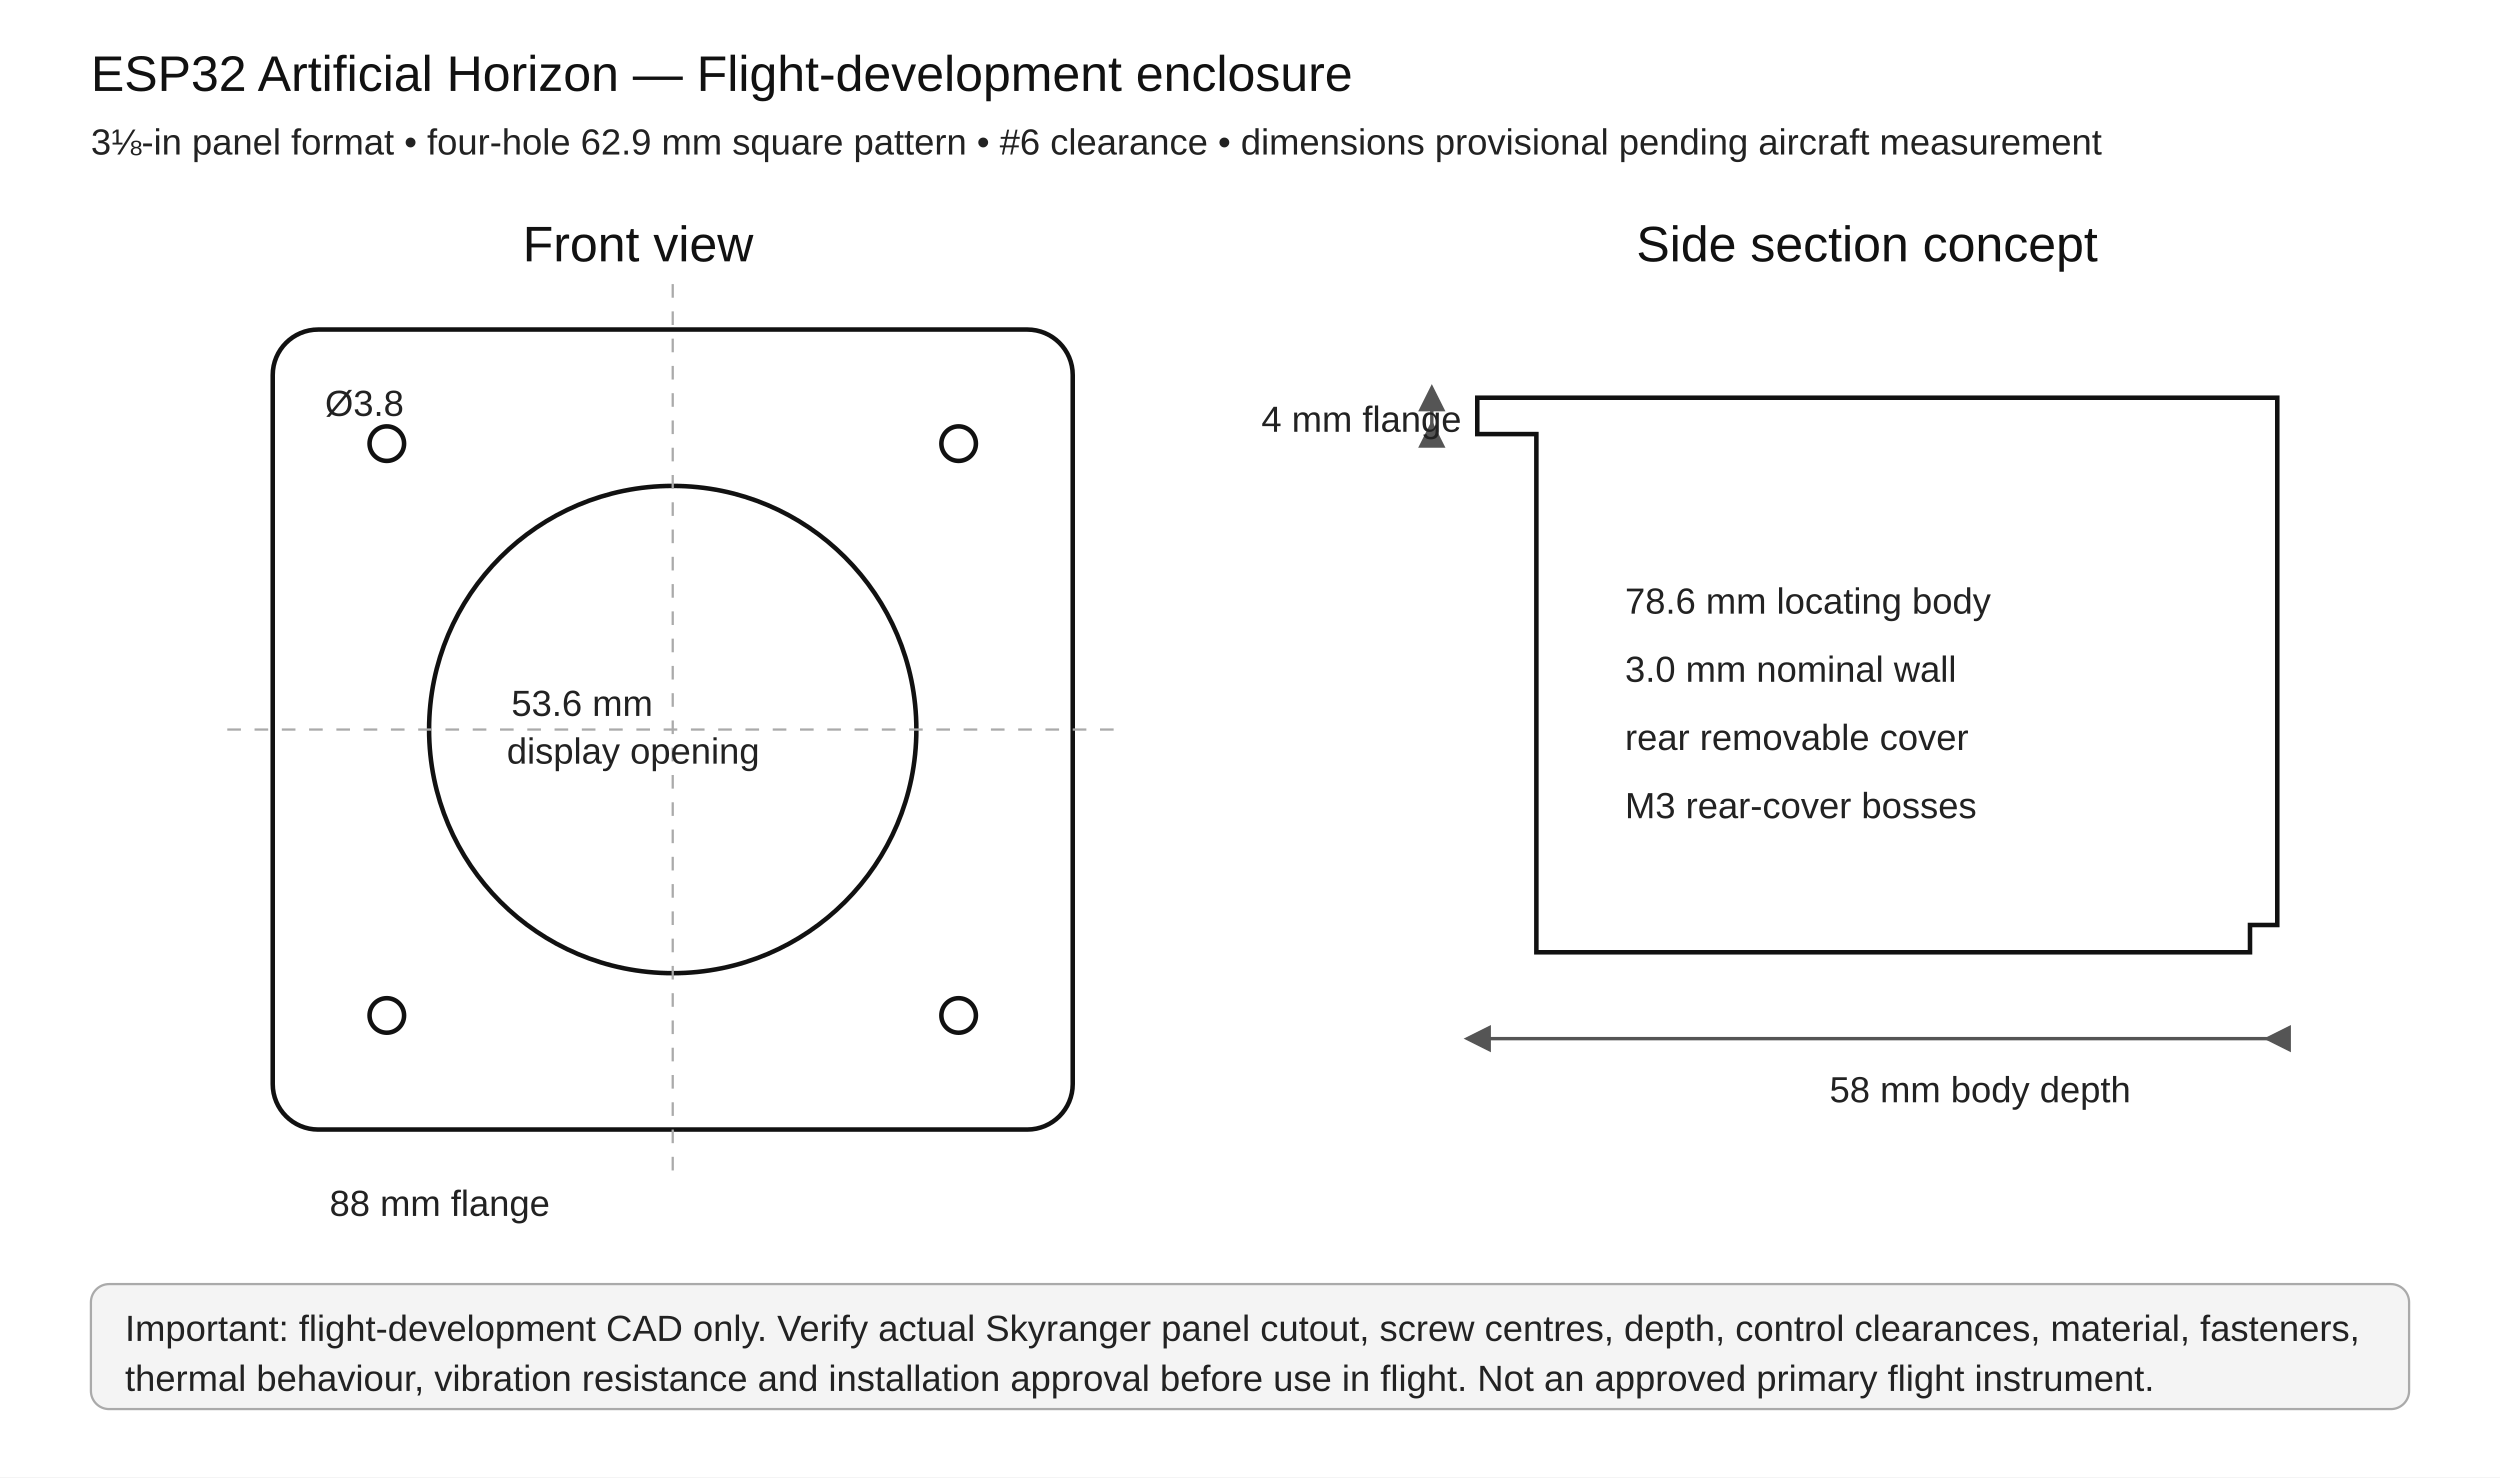
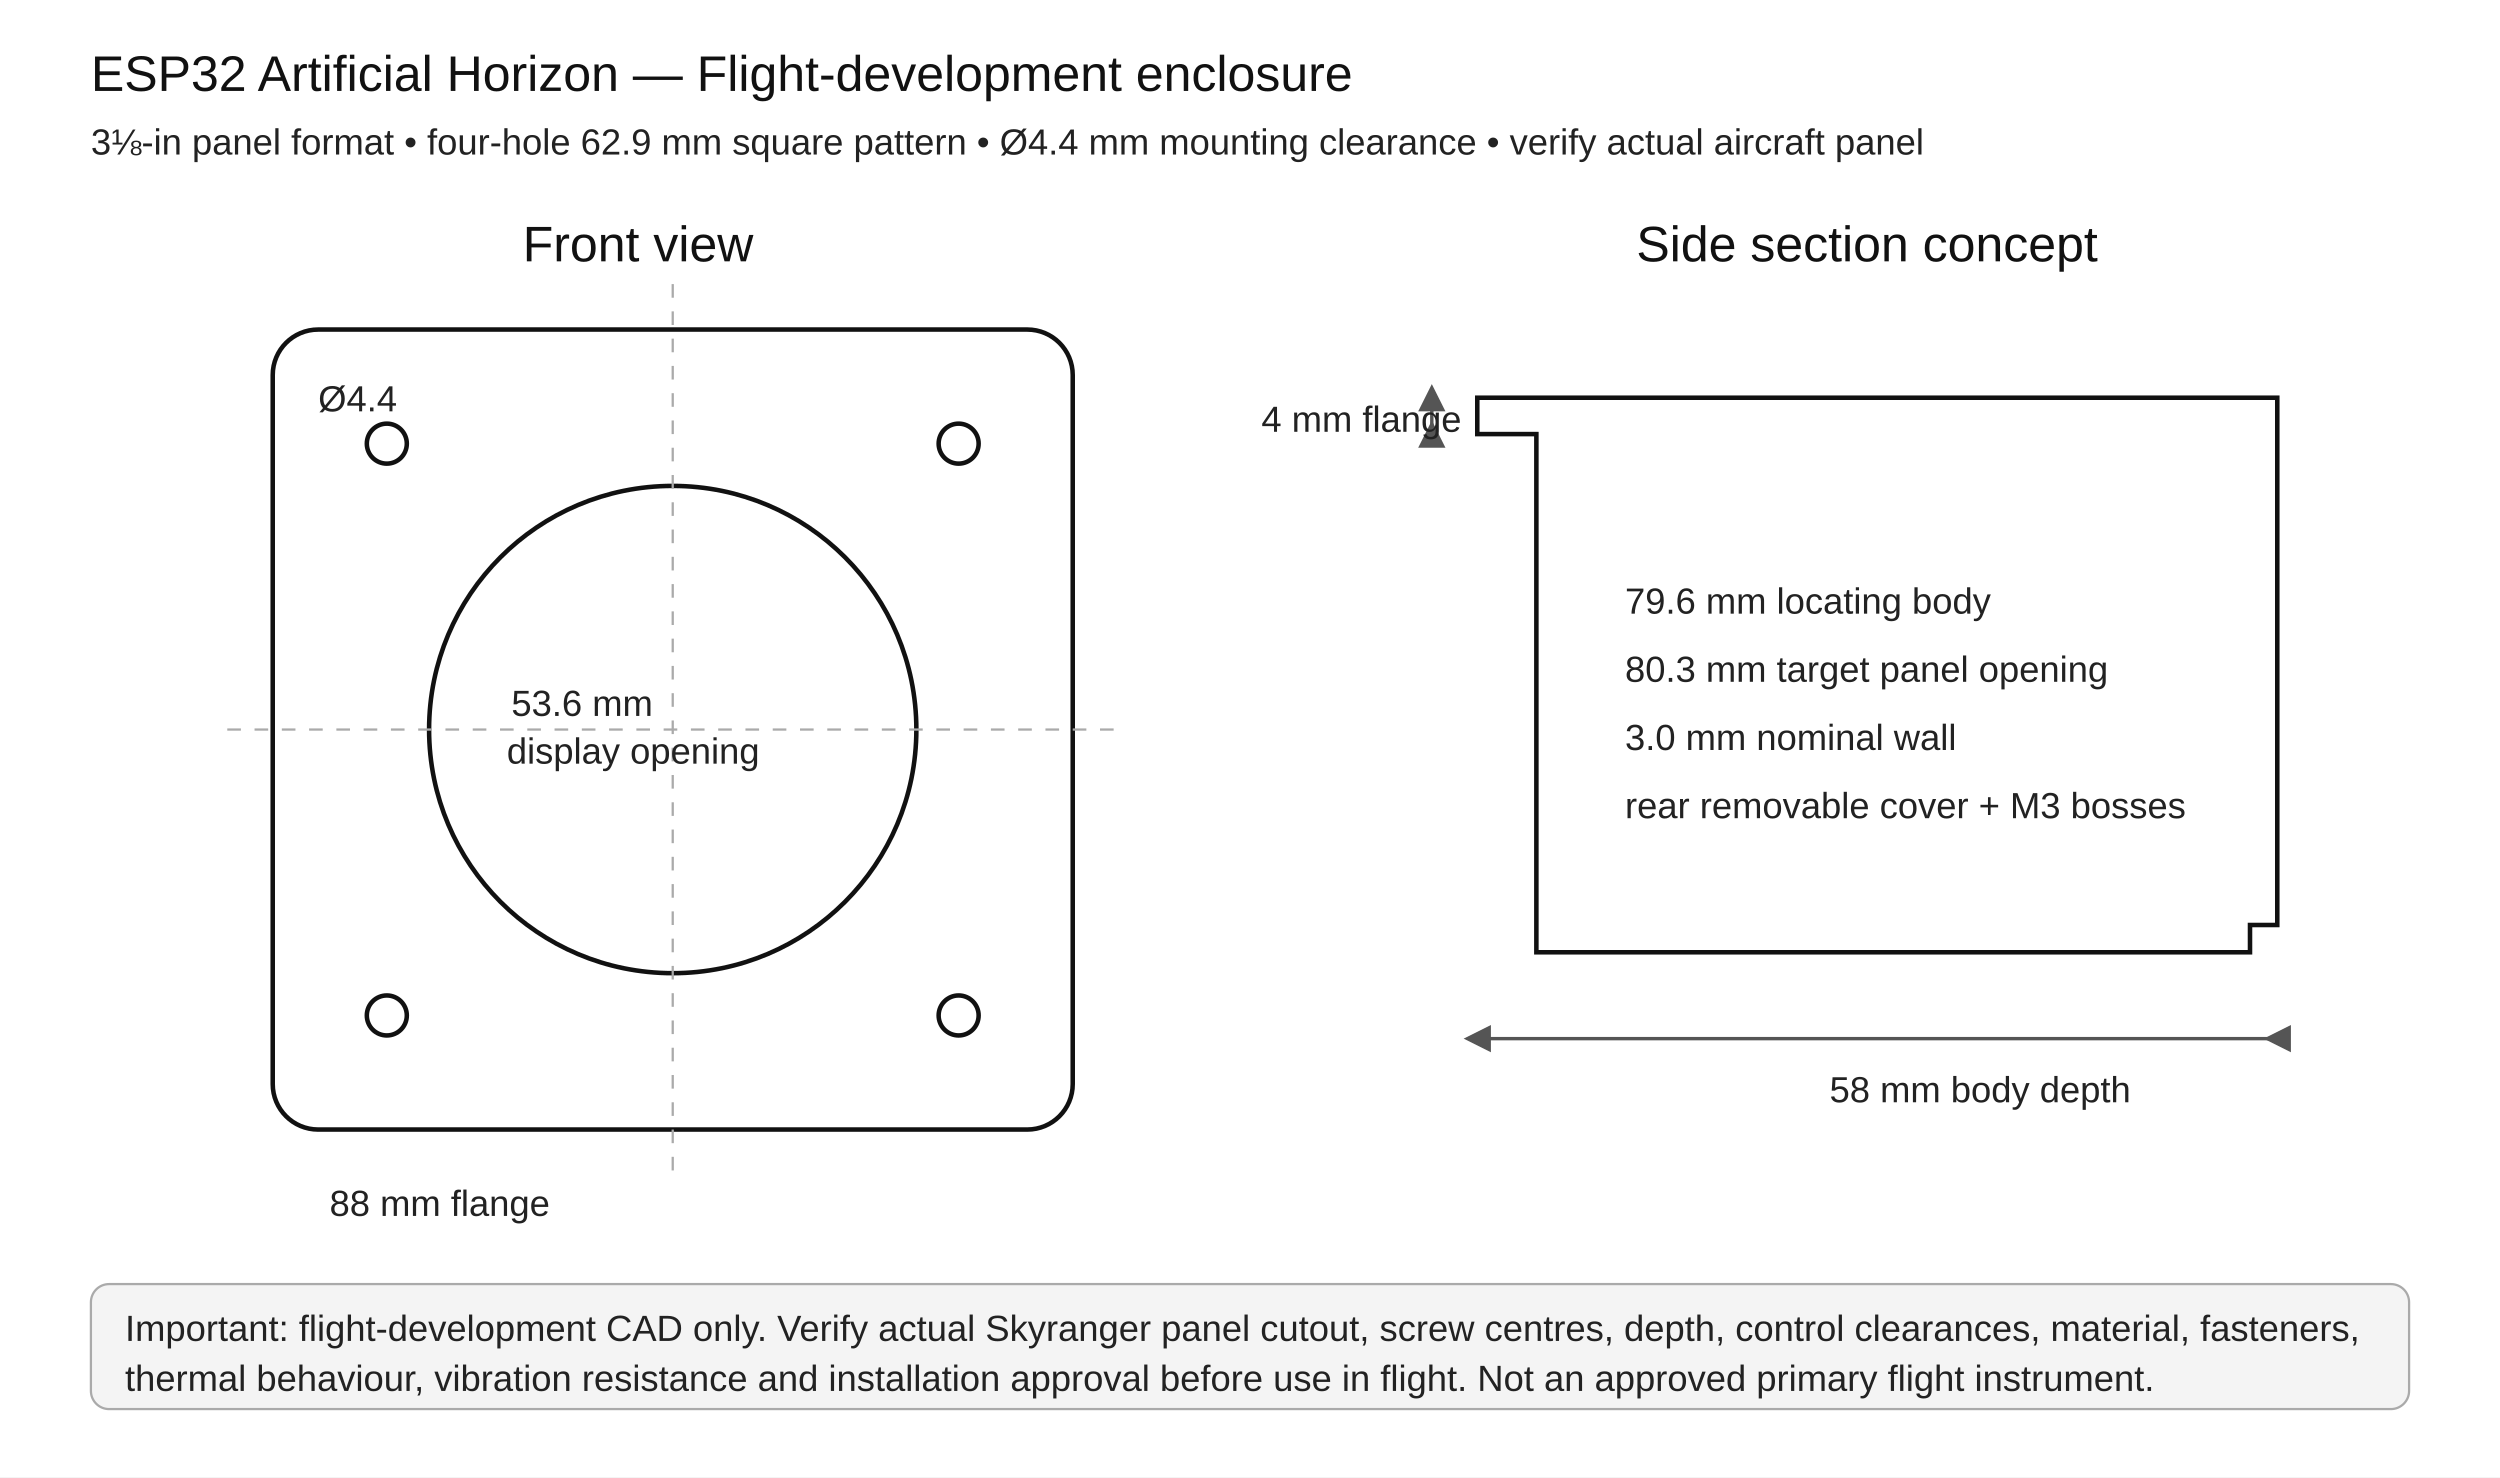
<svg xmlns="http://www.w3.org/2000/svg" width="1100" height="650" viewBox="0 0 1100 650">
  <rect width="1100" height="650" fill="white" />
  <style>
.t{font:22px Arial,sans-serif;fill:#111}.s{font:16px Arial,sans-serif;fill:#222}.d{stroke:#111;stroke-width:2;fill:none}.dim{stroke:#555;stroke-width:1.5;fill:none;marker-start:url(#a);marker-end:url(#a)}.c{stroke:#aaa;stroke-width:1;stroke-dasharray:6 6}
</style>
  <defs>
    <marker id="a" markerWidth="8" markerHeight="8" refX="4" refY="4" orient="auto">
      <path d="M0,4 L8,0 L8,8 Z" fill="#555" />
    </marker>
  </defs>
  <text x="40" y="40" class="t">ESP32 Artificial Horizon — Flight-development enclosure</text>
-   <text x="40" y="68" class="s">3⅛-in panel format • four-hole 62.9 mm square pattern • #6 clearance • dimensions provisional pending aircraft measurement</text>
+   <text x="40" y="68" class="s">3⅛-in panel format • four-hole 62.9 mm square pattern • Ø4.4 mm mounting clearance • verify actual aircraft panel</text>
  <text x="230" y="115" class="t">Front view</text>
  <rect x="120" y="145" width="352" height="352" rx="20" class="d" />
  <circle cx="296" cy="321" r="107.2" class="d" />
  <line x1="296" y1="125" x2="296" y2="517" class="c" />
  <line x1="100" y1="321" x2="492" y2="321" class="c" />
  <g fill="white" stroke="#111" stroke-width="2">
-     <circle cx="170.2" cy="195.2" r="7.6" />
-     <circle cx="421.8" cy="195.2" r="7.6" />
-     <circle cx="170.2" cy="446.8" r="7.6" />
-     <circle cx="421.8" cy="446.8" r="7.6" />
+     <circle cx="170.2" cy="195.2" r="8.8" />
+     <circle cx="421.8" cy="195.2" r="8.8" />
+     <circle cx="170.2" cy="446.8" r="8.8" />
+     <circle cx="421.8" cy="446.8" r="8.8" />
  </g>
  <text x="145" y="535" class="s">88 mm flange</text>
  <text x="225" y="315" class="s">53.6 mm</text>
  <text x="223" y="336" class="s">display opening</text>
-   <text x="143" y="183" class="s">Ø3.8</text>
+   <text x="140" y="181" class="s">Ø4.4</text>
  <text x="720" y="115" class="t">Side section concept</text>
  <path d="M650 175 L1002 175 L1002 407 L990 407 L990 419 L676 419 L676 191 L650 191 Z" class="d" />
  <line x1="650" y1="457" x2="1002" y2="457" class="dim" />
  <text x="805" y="485" class="s">58 mm body depth</text>
  <line x1="630" y1="175" x2="630" y2="191" class="dim" />
  <text x="555" y="190" class="s">4 mm flange</text>
-   <text x="715" y="270" class="s">78.6 mm locating body</text>
-   <text x="715" y="300" class="s">3.0 mm nominal wall</text>
-   <text x="715" y="330" class="s">rear removable cover</text>
-   <text x="715" y="360" class="s">M3 rear-cover bosses</text>
+   <text x="715" y="270" class="s">79.6 mm locating body</text>
+   <text x="715" y="300" class="s">80.3 mm target panel opening</text>
+   <text x="715" y="330" class="s">3.0 mm nominal wall</text>
+   <text x="715" y="360" class="s">rear removable cover + M3 bosses</text>
  <rect x="40" y="565" width="1020" height="55" rx="8" fill="#f4f4f4" stroke="#aaa" />
  <text x="55" y="590" class="s">Important: flight-development CAD only. Verify actual Skyranger panel cutout, screw centres, depth, control clearances, material, fasteners,</text>
  <text x="55" y="612" class="s">thermal behaviour, vibration resistance and installation approval before use in flight. Not an approved primary flight instrument.</text>
</svg>
